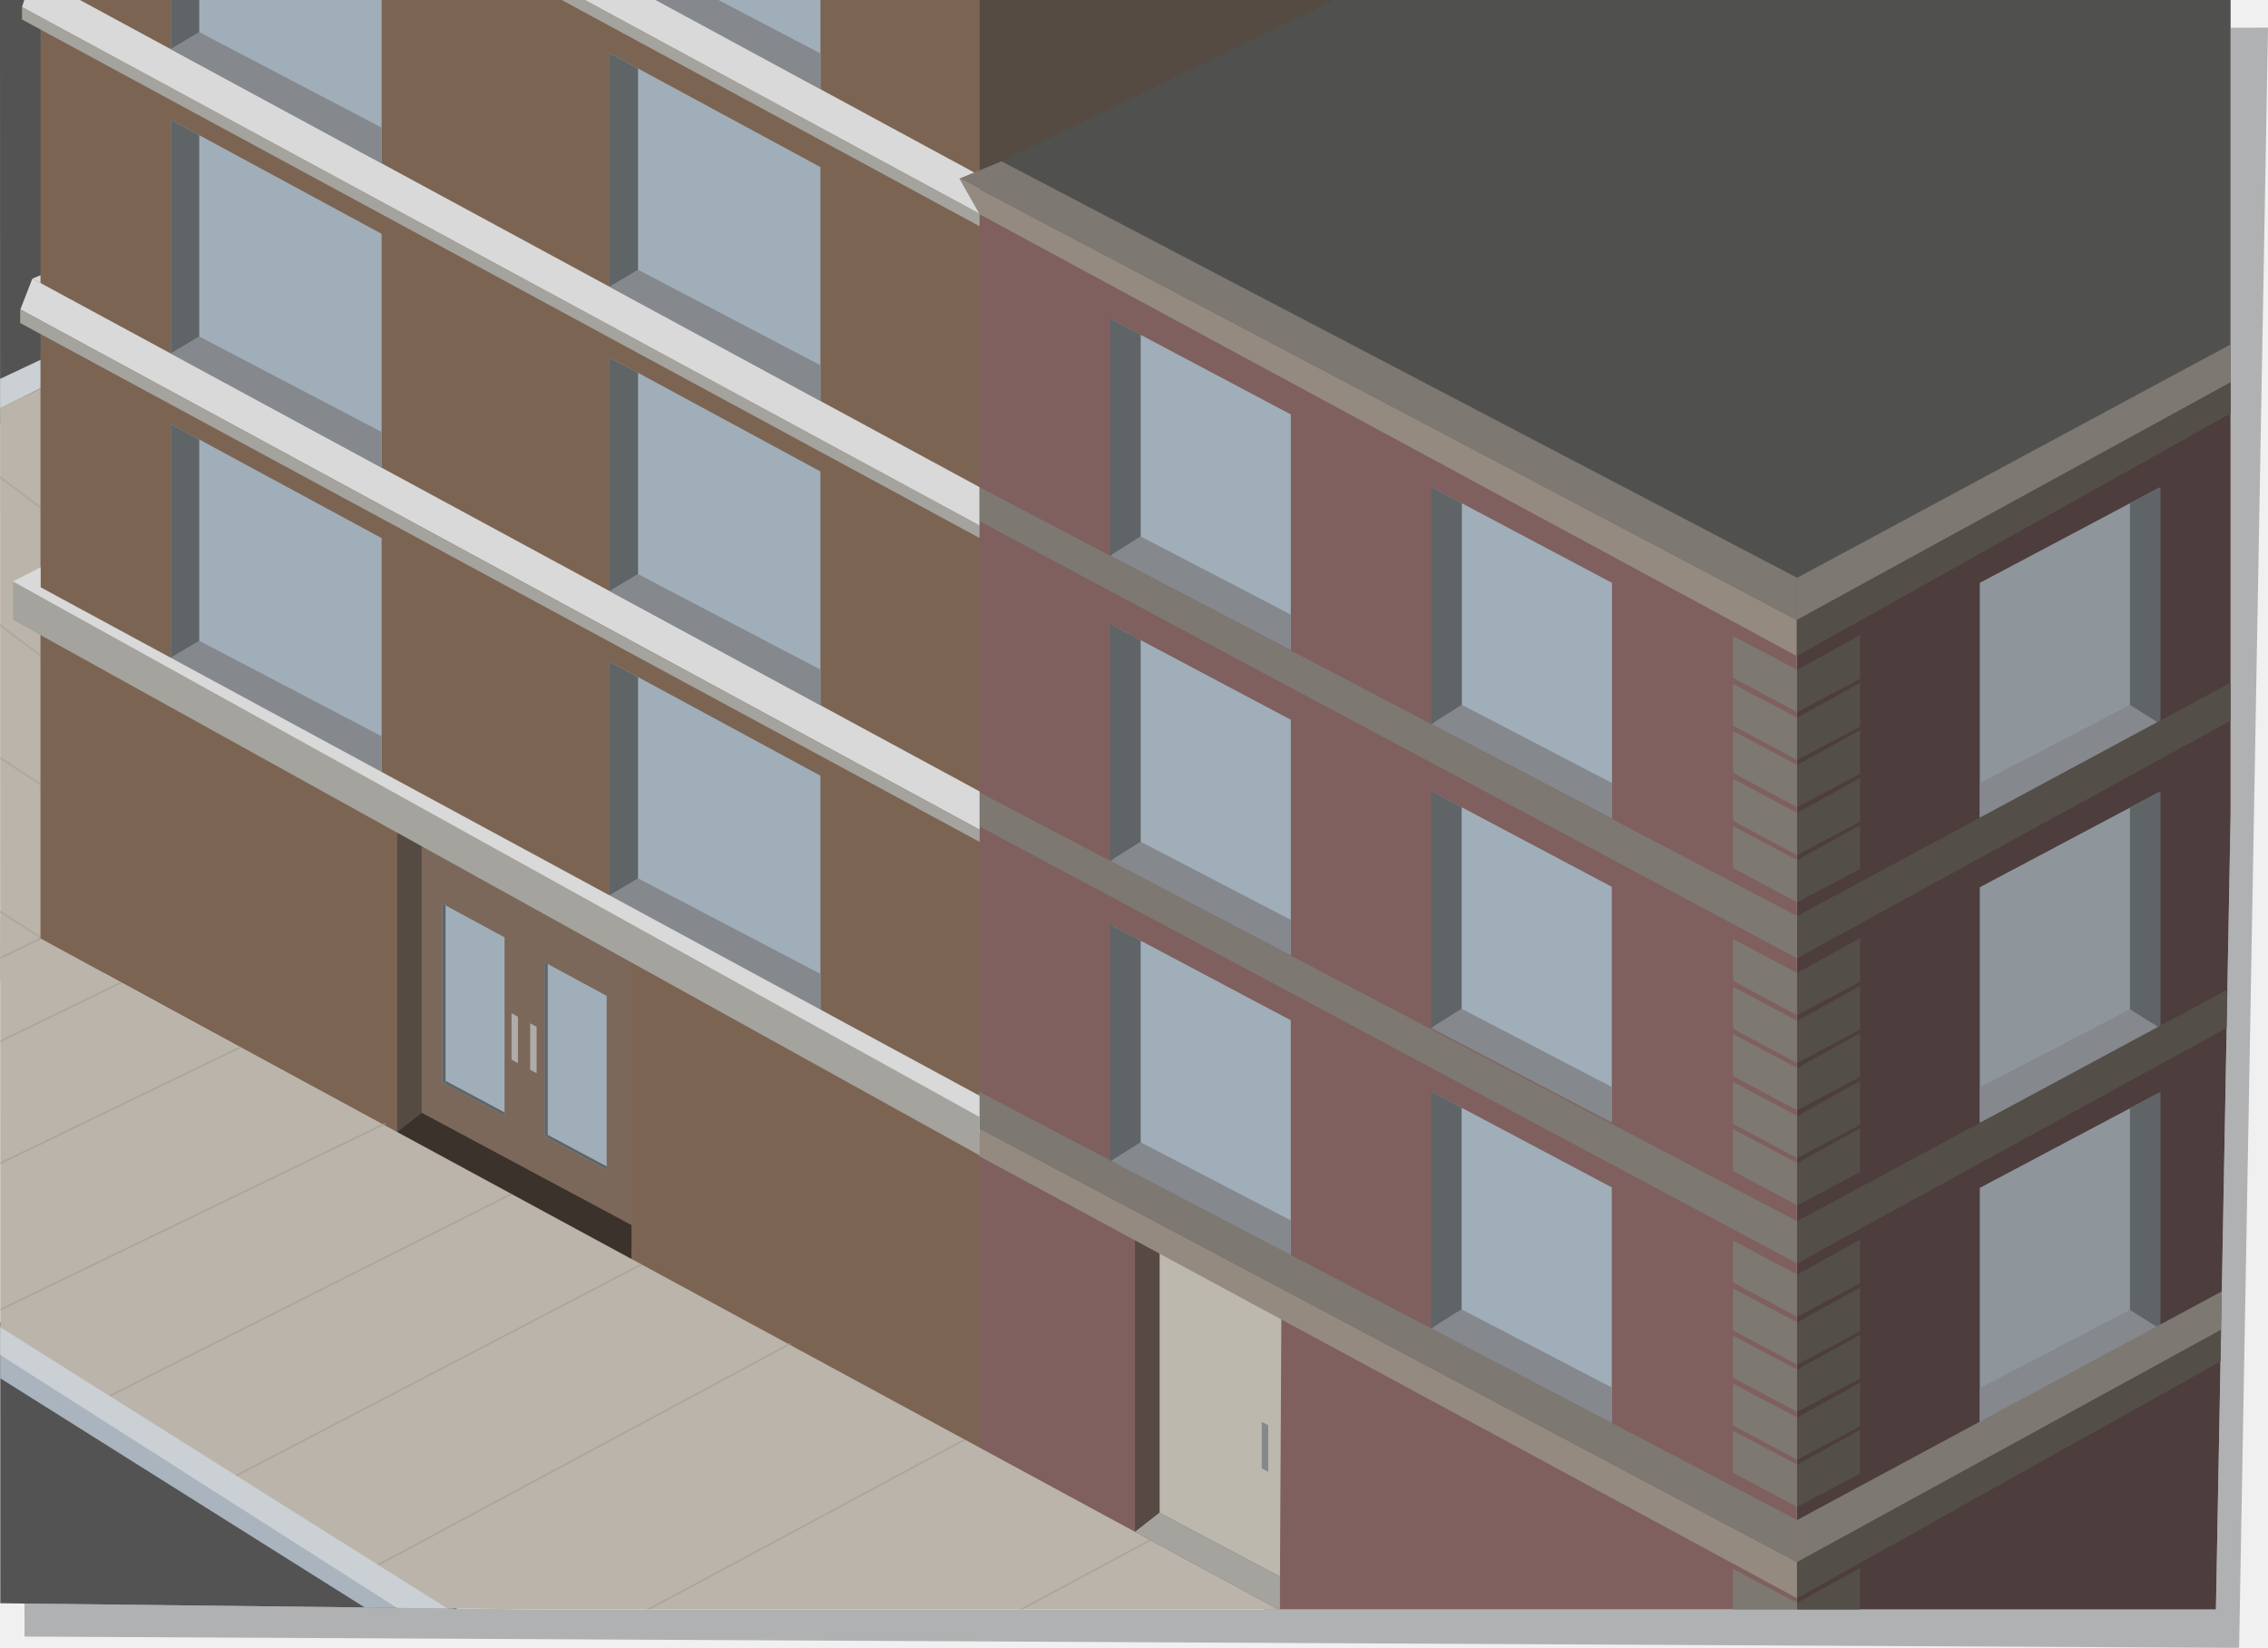
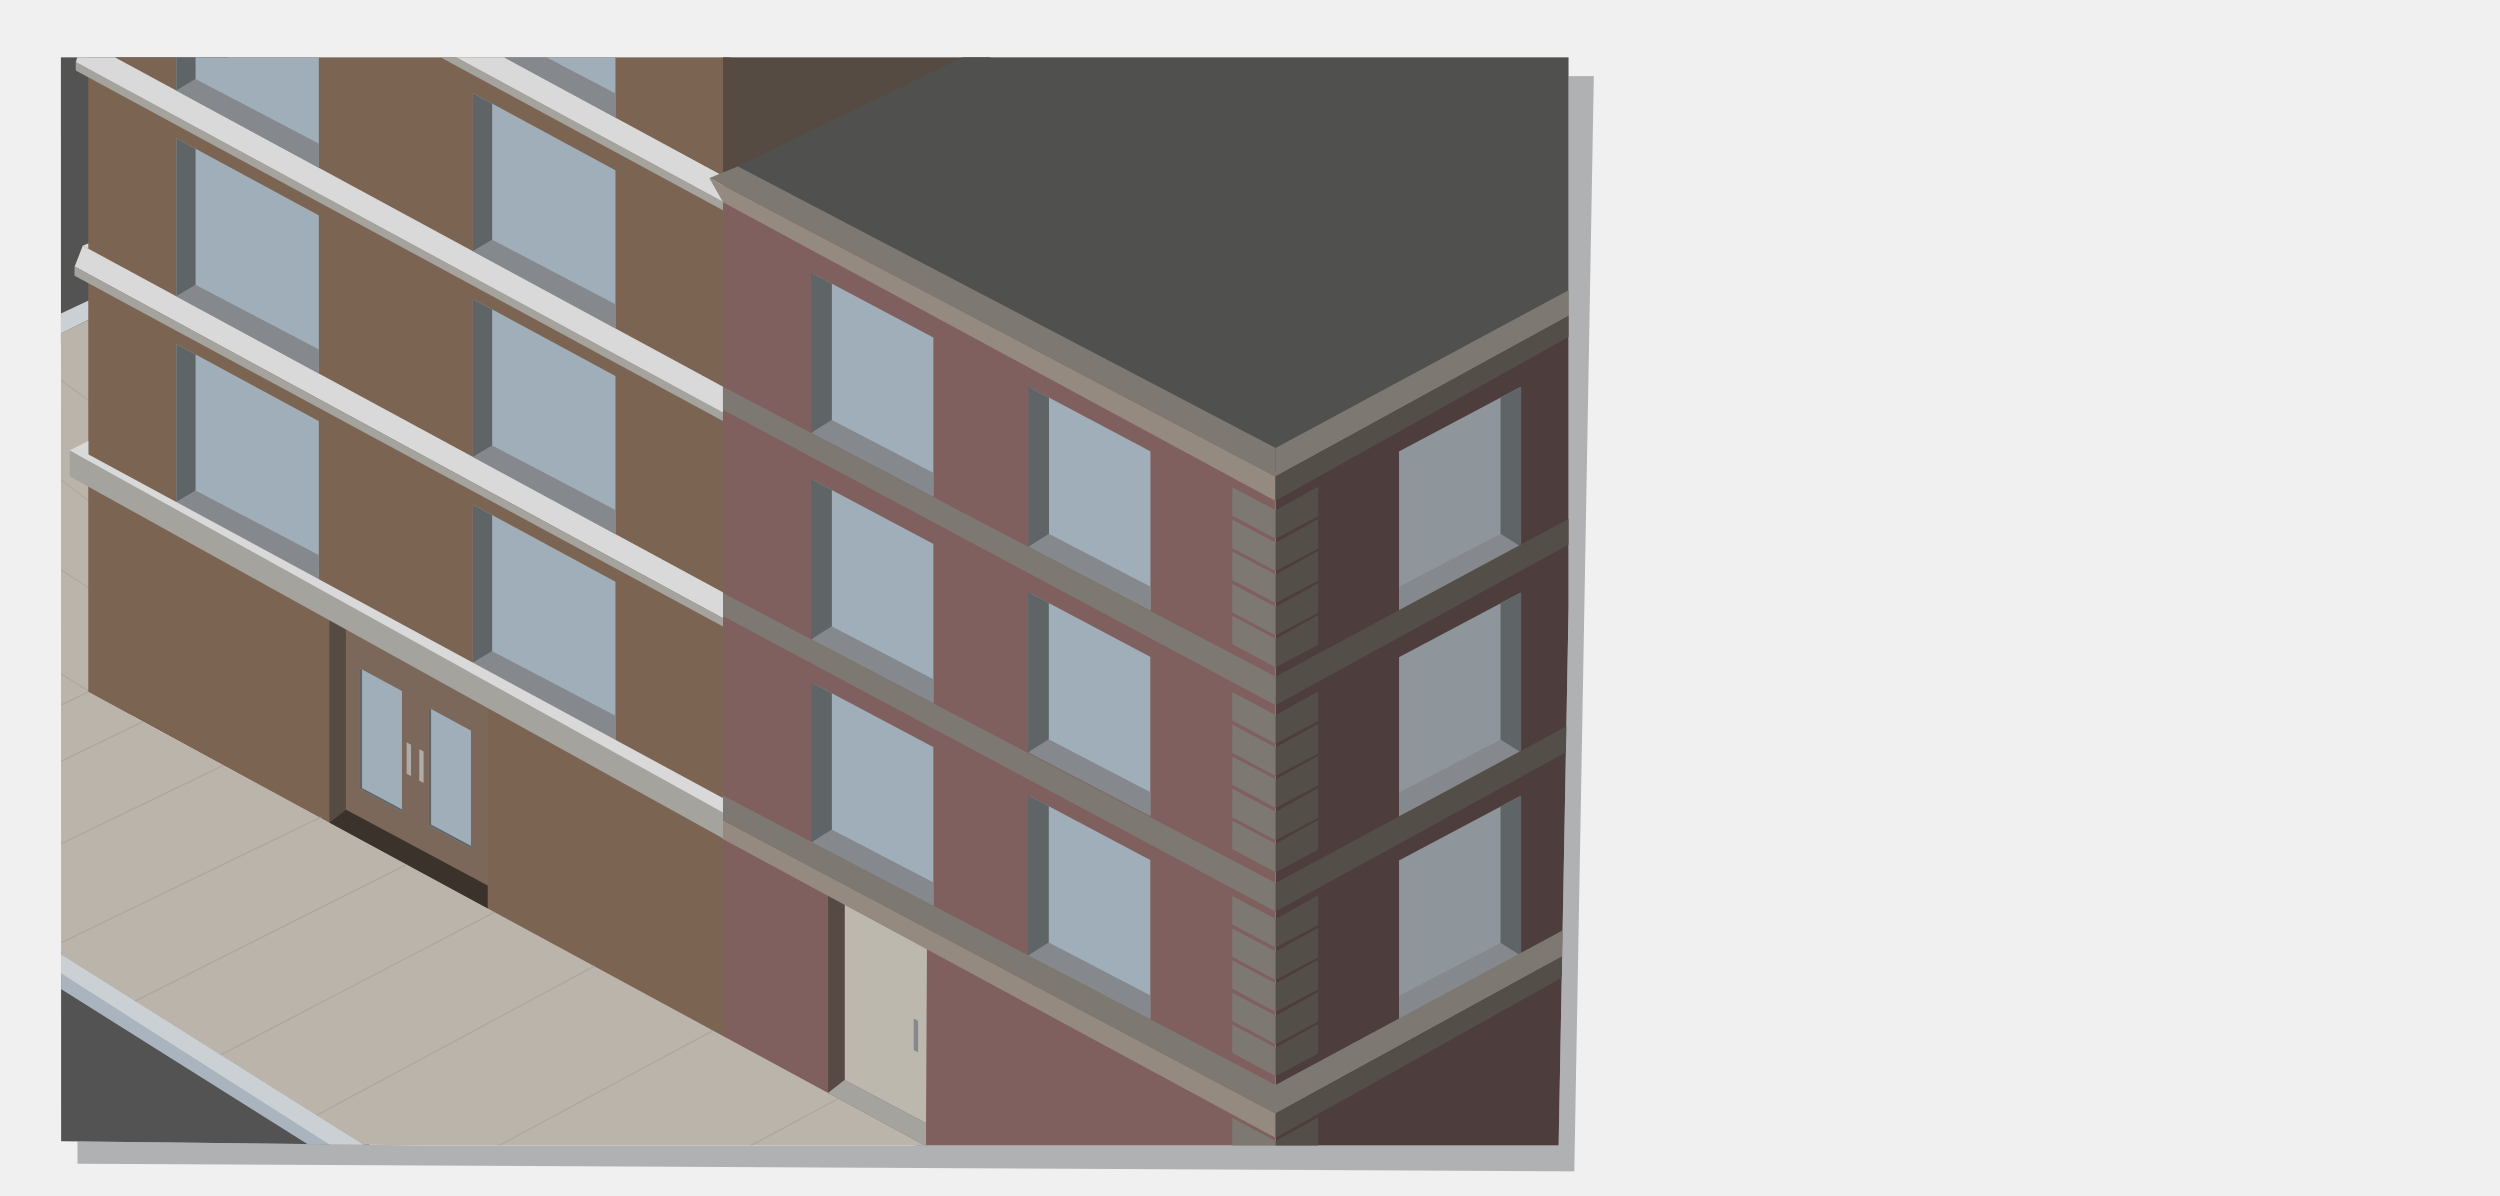
- <svg xmlns="http://www.w3.org/2000/svg" id="Camada_2" data-name="Camada 2" viewBox="0 0 1177.29 855.57">
+ <svg xmlns="http://www.w3.org/2000/svg" id="Cena_1_-_Frame_1" data-name="Cena 1 - Frame 1" viewBox="0 0 1920 918.04">
  <defs>
    <style>
      .cls-1 {
        fill: #4d3d3d;
      }

      .cls-2 {
        fill: #a0aeb9;
      }

      .cls-3 {
        fill: #bbb4aa;
      }

      .cls-4 {
        fill: #fff;
      }

      .cls-5 {
        fill: #535353;
        stroke: #000;
      }

      .cls-6 {
        fill: #3b322b;
      }

      .cls-7 {
        fill: #85888d;
      }

      .cls-8 {
        fill: #7c6453;
      }

      .cls-9, .cls-10, .cls-11 {
        fill: none;
      }

      .cls-12 {
        fill: #534e48;
      }

      .cls-13 {
        fill: #7b685a;
      }

      .cls-14 {
        fill: #554b42;
      }

      .cls-15 {
        fill: #aab4be;
      }

      .cls-16 {
        fill: #574944;
      }

      .cls-17 {
        fill: #7f605e;
      }

      .cls-18 {
        clip-path: url(#clippath-1);
      }

      .cls-19 {
        fill: #bcb8ad;
      }

      .cls-20 {
        fill: #afb1b3;
      }

      .cls-21 {
        fill: #5f6567;
      }

      .cls-22 {
        fill: #50504e;
      }

      .cls-23 {
        fill: #8e969c;
      }

      .cls-10 {
        isolation: isolate;
        opacity: .5;
        stroke: #9d9a92;
      }

      .cls-24 {
        fill: #7d7872;
      }

      .cls-25 {
        fill: #aeaba9;
      }

      .cls-26 {
        fill: #a4a39e;
      }

      .cls-11 {
        stroke: #ada9a0;
      }

      .cls-27 {
        fill: #cbd0d4;
      }

      .cls-28 {
        clip-path: url(#clippath);
      }

      .cls-29 {
        fill: #d9d9d9;
      }

      .cls-30 {
        fill: #948a80;
      }
    </style>
    <clipPath id="clippath">
-       <polygon class="cls-9" points="0 0 1165.68 0 1150.07 845.69 .15 832.43 0 0" />
+       <polygon class="cls-9" points="46.77 44.04 1212.45 44.04 1196.84 889.73 46.93 876.48 46.77 44.04" />
    </clipPath>
    <clipPath id="clippath-1">
-       <rect class="cls-9" x="-7.61" y="-1.62" width="1165.49" height="837.28" />
+       <rect class="cls-9" x="39.16" y="42.42" width="1165.49" height="837.28" />
    </clipPath>
  </defs>
-   <g id="Cena_1_-_Frame_1" data-name="Cena 1 - Frame 1">
-     <g>
-       <polygon class="cls-20" points="12.57 17.28 1177.29 14.35 1162.29 855.57 12.72 849.72 12.57 17.28" />
-       <g class="cls-28">
-         <g class="cls-18">
-           <g>
-             <rect class="cls-4" x="-7.61" y="-1.62" width="1165.49" height="837.28" />
-             <path class="cls-5" d="M-83.26,246.33V-103.49S346.93,108.97,346.93,108.97L-83.26,246.33Z" />
-             <path class="cls-29" d="M22.06,142.5l-5.27,2.16,5.27,2.9v-5.06Z" />
-             <path class="cls-3" d="M56.81,184.27l-156.13,76.14,53.93,252.89,208.93-17.16L56.81,184.27Z" />
-             <path class="cls-11" d="M21.32,486.8l-41.13-26.02" />
-             <path class="cls-11" d="M30.99,413.8l-44.94-29.56M46.76,359.78l-76.36-57.52M60.12,292.99l-76.36-57.52" />
-             <path class="cls-5" d="M256.11,847.53H-12.14v-168.09l268.25,168.09Z" />
-             <path class="cls-15" d="M-7.73,710.66v-12.23l218.59,133.49v7.44l-19.3-3.35L-7.73,710.66Z" />
-             <path class="cls-27" d="M-37.14,230.41l79.13-39.19-11.63-8.79-54.66,25.75-12.84,22.24Z" />
-             <path class="cls-8" d="M21.02-4.47h493.4l-1.67,759.95L21.02,487.28V-4.47Z" />
-             <path class="cls-17" d="M508.53,89.18l424.3,229.51v669.46l-424.3-234.28V89.18Z" />
-             <path class="cls-1" d="M1170.79,189.07l-237.97,129.61v524.34h237.97V189.07Z" />
-             <path class="cls-3" d="M663.56,835.66L-7.61,471.88v226.46l216.41,137.32h454.76Z" />
-             <path class="cls-2" d="M88.64,220.18l109.46,59.22v121.4l-109.46-59.27v-121.35Z" />
-             <path class="cls-2" d="M316.42,343.54l109.46,59.21v121.41l-109.46-59.27v-121.35Z" />
-             <path class="cls-10" d="M-7.98,683.93l208.24-100.72M56.43,725.02l210.48-105.8M122.03,766.46l210.96-109.97M195.78,812.79l214.55-115.2M286.34,862.6l214.55-115.2M382.55,914.84l214.55-115.2M-81.75,643.58l206.79-99.99M-143.43,610.47l206.36-100.34M-185.25,587.57L21.11,487.23" />
-             <path class="cls-2" d="M316.42,185.57l109.46,59.21v121.41l-109.46-59.27v-121.35Z" />
-             <path class="cls-2" d="M316.42,27.55l109.46,59.21v121.41l-109.46-59.27V27.55Z" />
-             <path class="cls-2" d="M316.43-134.36l109.46,59.21V46.26l-109.46-59.27v-121.35Z" />
-             <path class="cls-2" d="M88.64,62.19l109.46,59.21v121.41l-109.46-59.27V62.19Z" />
-             <path class="cls-14" d="M718.71-1.99l-210.18,91.24V-1.99h210.18Z" />
-             <path class="cls-19" d="M601.9,650.6l63.23,33.83-.71,134.14-62.52-33.16v-134.82Z" />
-             <path class="cls-16" d="M589.18,643.76l12.72,6.82v134.8l-12.72,9.96v-151.58Z" />
-             <path class="cls-29" d="M16.78,144.65l491.74,266.27v19.88L10.57,160.67l6.22-16.02Z" />
-             <path class="cls-26" d="M10.48,160.57l498.04,270.22v6.34L10.48,167.72v-7.15Z" />
-             <path class="cls-26" d="M11.42,3.63l497.03,269.19v6.5L11.42,10.13V3.63Z" />
-             <path class="cls-26" d="M16.83-155.33L508.5,110.99v6.5L16.83-148.82v-6.5Z" />
-             <path class="cls-29" d="M16.77-13.39L508.45,252.92v19.9L11.45,3.64l5.33-17.03Z" />
-             <path class="cls-29" d="M16.86-175.23L508.53,91.09v19.9L16.86-155.33v-19.9Z" />
-             <path class="cls-7" d="M88.63,341.52l14.79-8.82,94.67,49.57v18.53l-109.46-59.28Z" />
-             <path class="cls-7" d="M316.42,464.88l14.79-8.82,94.67,49.57v18.53l-109.46-59.28Z" />
-             <path class="cls-7" d="M316.42,306.91l14.79-8.82,94.67,49.57v18.53l-109.46-59.28Z" />
-             <path class="cls-7" d="M316.42,148.89l14.79-8.82,94.67,49.57v18.53l-109.46-59.28Z" />
-             <path class="cls-7" d="M316.42-13.02l14.79-8.82,94.67,49.57v18.53l-109.46-59.28Z" />
-             <path class="cls-7" d="M88.64,183.53l14.79-8.82,94.67,49.57v18.53l-109.46-59.28Z" />
-             <path class="cls-21" d="M88.64,220.19l14.79,8v104.51l-14.79,8.82v-121.33Z" />
-             <path class="cls-21" d="M316.42,343.56l14.79,8v104.51l-14.79,8.82v-121.33Z" />
-             <path class="cls-2" d="M577.32,480.57l92.71,49.17v121.41l-92.71-49.22v-121.35Z" />
-             <path class="cls-7" d="M576.23,603.08l15.87-9.99,77.95,40.57v18.53l-93.82-49.11Z" />
-             <path class="cls-21" d="M576.26,479.96l15.85,8.43v104.71l-15.85,9.97v-123.1Z" />
-             <path class="cls-2" d="M577.34,324.53l92.71,49.17v121.41l-92.71-49.22v-121.35Z" />
-             <path class="cls-7" d="M576.26,447.03l15.87-9.99,77.95,40.57v18.53l-93.82-49.11Z" />
-             <path class="cls-21" d="M576.28,323.91l15.85,8.43v104.71l-15.85,9.97v-123.1Z" />
-             <path class="cls-2" d="M577.34,166.02l92.71,49.17v121.41l-92.71-49.22v-121.35Z" />
-             <path class="cls-7" d="M576.26,288.53l15.87-9.99,77.95,40.57v18.53l-93.82-49.11Z" />
-             <path class="cls-21" d="M576.28,165.4l15.85,8.43v104.71l-15.85,9.97v-123.1Z" />
-             <path class="cls-2" d="M743.93,567.32l92.72,49.17v121.41l-92.72-49.22v-121.35Z" />
-             <path class="cls-7" d="M742.85,689.83l15.87-9.99,77.95,40.57v18.53l-93.82-49.11Z" />
-             <path class="cls-21" d="M742.87,566.7l15.85,8.43v104.71l-15.85,9.97v-123.1Z" />
-             <path class="cls-2" d="M743.95,411.27l92.71,49.17v121.41l-92.71-49.22v-121.35Z" />
-             <path class="cls-7" d="M742.87,533.78l15.87-9.99,77.95,40.57v18.53l-93.82-49.11Z" />
-             <path class="cls-21" d="M742.89,410.65l15.85,8.43v104.71l-15.85,9.97v-123.1Z" />
-             <path class="cls-23" d="M1120.41,411.49l-92.72,49.17v121.41l92.72-49.22v-121.35Z" />
-             <path class="cls-7" d="M1121.49,534l-15.87-9.99-77.95,40.57v18.53l93.82-49.11Z" />
-             <path class="cls-21" d="M1121.47,410.87l-15.85,8.43v104.71l15.85,9.97v-123.1Z" />
-             <path class="cls-23" d="M1120.41,567.59l-92.72,49.17v121.41l92.72-49.22v-121.35Z" />
-             <path class="cls-7" d="M1121.49,690.1l-15.87-9.99-77.95,40.57v18.53l93.82-49.11Z" />
-             <path class="cls-21" d="M1121.47,566.98l-15.85,8.43v104.71l15.85,9.97v-123.1Z" />
-             <path class="cls-23" d="M1120.41,253.46l-92.72,49.17v121.4l92.72-49.22v-121.35Z" />
-             <path class="cls-7" d="M1121.49,375.97l-15.87-9.99-77.95,40.57v18.53l93.82-49.11Z" />
-             <path class="cls-21" d="M1121.47,252.85l-15.85,8.43v104.71l15.85,9.97v-123.1Z" />
-             <path class="cls-2" d="M744.06,253.46l92.71,49.17v121.4l-92.71-49.22v-121.35Z" />
-             <path class="cls-7" d="M742.98,375.97l15.87-9.99,77.95,40.57v18.53l-93.82-49.11Z" />
-             <path class="cls-21" d="M743,252.85l15.85,8.43v104.71l-15.85,9.97v-123.1Z" />
-             <path class="cls-21" d="M316.42,185.58l14.79,8v104.51l-14.79,8.82v-121.33Z" />
-             <path class="cls-21" d="M316.42,27.57l14.79,8v104.51l-14.79,8.82V27.57Z" />
-             <path class="cls-21" d="M88.64,62.2l14.79,8v104.51l-14.79,8.82V62.2Z" />
-             <path class="cls-2" d="M88.64-112.6l109.46,59.21V84.76L88.64,25.5V-112.6Z" />
-             <path class="cls-7" d="M88.64,25.49l14.79-8.82,94.67,49.57v18.53L88.64,25.49Z" />
-             <path class="cls-21" d="M88.64-112.59l14.79,8V16.67l-14.79,8.82V-112.59Z" />
-             <path class="cls-13" d="M218.87,437.92l53.75,29.46v139.15l-53.75-28.77v-139.84Z" />
-             <path class="cls-2" d="M229.67,469.23l32.24,17.46v92.51l-32.24-17.24v-92.74Z" />
-             <path class="cls-13" d="M272.62,466.92l55.29,29.48v139.66l-55.29-29.54v-139.6Z" />
-             <path class="cls-2" d="M282.67,499.61l32.24,17.46v90.19l-32.24-17.24v-90.42Z" />
-             <path class="cls-14" d="M206.17,429.42l12.72,6.7v141.62l-12.72,9.96v-158.28Z" />
-             <path class="cls-21" d="M229.66,469.23l1.64.86v92.76l-1.64-.88v-92.74Z" />
-             <path class="cls-21" d="M282.67,499.61l1.64.86v90.43l-1.64-.88v-90.41Z" />
-             <path class="cls-21" d="M231.3,561.18l30.63,16.39v1.68l-30.63-16.39v-1.68Z" />
-             <path class="cls-7" d="M654.96,738.2l3.35,1.81v24.14l-3.35-1.81v-24.13Z" />
-             <path class="cls-21" d="M284.32,589.22l30.63,16.39v1.68l-30.63-16.39v-1.68Z" />
-             <path class="cls-25" d="M275.21,531.3l3.35,1.81v24.14l-3.35-1.81v-24.13Z" />
-             <path class="cls-25" d="M265.53,526.06l3.35,1.81v24.12l-3.35-1.81v-24.13Z" />
-             <path class="cls-6" d="M206.18,587.69l12.7-9.94,108.93,58.31-.04,17.52-121.59-65.9Z" />
-             <path class="cls-26" d="M589.18,795.35l12.7-9.94,62.55,33.18v17.54l-75.25-40.79Z" />
-             <path class="cls-27" d="M234.84,836.77L-7.74,684.14v14.33l216.9,138.3h25.68Z" />
-             <path class="cls-22" d="M850.06-76.2L508.54,89.22l424.28,229.47,241.19-131.35-10.94-247-313.01-16.54Z" />
-             <path class="cls-30" d="M497.98,92.72l434.84,229.28v18.69L508.52,111.27l-10.54-18.56Z" />
-             <path class="cls-30" d="M497.36,580.07l435.46,231.05v18.69l-424.3-229.41-11.17-20.33Z" />
-             <path class="cls-24" d="M519.87,83.75l412.97,216.23v22.09L497.98,92.72l21.89-8.96Z" />
-             <path class="cls-24" d="M508.56,566.98l424.27,222.21v21.93l-435.46-231.04,11.19-13.11Z" />
-             <path class="cls-24" d="M508.55,411.44l424.27,222.61v21.93l-424.27-226.85v-17.69Z" />
-             <path class="cls-24" d="M899.63,814.6l33.19,17.58v21.93l-33.19-17.76v-21.75Z" />
-             <path class="cls-24" d="M899.63,742.89l33.19,17.58v21.93l-33.19-17.76v-21.75Z" />
-             <path class="cls-24" d="M899.63,586.29l33.19,17.58v21.93l-33.19-17.76v-21.75Z" />
-             <path class="cls-24" d="M899.63,428.95l33.2,17.58v21.93l-33.2-17.76v-21.75Z" />
-             <path class="cls-24" d="M899.63,718.38l33.19,17.58v21.93l-33.19-17.76v-21.75Z" />
-             <path class="cls-24" d="M899.63,561.78l33.19,17.58v21.93l-33.19-17.76v-21.75Z" />
-             <path class="cls-24" d="M899.63,404.43l33.2,17.58v21.93l-33.2-17.76v-21.75Z" />
-             <path class="cls-29" d="M16.8,302.6l491.67,266.32v19.9L6.7,301.93l10.1.67Z" />
-             <path class="cls-26" d="M6.76,301.93l501.72,278.04v19.9L6.76,321.83v-19.9Z" />
-             <path class="cls-24" d="M899.63,693.52l33.19,17.58v21.93l-33.19-17.76v-21.75Z" />
-             <path class="cls-24" d="M899.63,536.92l33.19,17.58v21.93l-33.19-17.76v-21.75Z" />
-             <path class="cls-24" d="M899.63,379.57l33.2,17.58v21.93l-33.2-17.76v-21.75Z" />
-             <path class="cls-24" d="M899.63,669l33.19,17.58v21.93l-33.19-17.76v-21.75Z" />
-             <path class="cls-24" d="M899.63,512.41l33.19,17.58v21.93l-33.19-17.76v-21.75Z" />
-             <path class="cls-24" d="M899.63,355.06l33.2,17.58v21.93l-33.2-17.76v-21.75Z" />
-             <path class="cls-24" d="M899.63,644.15l33.19,17.58v21.93l-33.19-17.76v-21.75Z" />
-             <path class="cls-24" d="M899.63,487.55l33.19,17.58v21.93l-33.19-17.76v-21.75Z" />
-             <path class="cls-24" d="M899.63,330.2l33.2,17.58v21.93l-33.2-17.76v-21.75Z" />
-             <path class="cls-24" d="M932.85,300l225-121.15v19.74l-225,123.32v-21.9Z" />
-             <path class="cls-24" d="M932.82,789.22l225-121.15v19.74l-225,123.32v-21.9Z" />
-             <path class="cls-12" d="M932.83,634.07l225-121.15v19.74l-225,123.32v-21.9Z" />
-             <path class="cls-12" d="M932.83,832.24l32.72-18.17v22.74l-32.72,17.34v-21.9Z" />
-             <path class="cls-12" d="M932.83,760.53l32.72-18.17v22.74l-32.72,17.34v-21.9Z" />
-             <path class="cls-12" d="M932.83,603.93l32.72-18.17v22.74l-32.72,17.34v-21.9Z" />
-             <path class="cls-12" d="M932.83,446.58l32.72-18.17v22.74l-32.72,17.34v-21.9Z" />
-             <path class="cls-12" d="M932.83,736.01l32.72-18.17v22.74l-32.72,17.34v-21.9Z" />
-             <path class="cls-12" d="M932.83,579.41l32.72-18.17v22.74l-32.72,17.34v-21.9Z" />
-             <path class="cls-12" d="M932.83,422.06l32.72-18.17v22.74l-32.72,17.34v-21.9Z" />
-             <path class="cls-12" d="M932.83,711.16l32.72-18.17v22.74l-32.72,17.34v-21.9Z" />
-             <path class="cls-12" d="M932.83,554.56l32.72-18.17v22.74l-32.72,17.34v-21.9Z" />
-             <path class="cls-12" d="M932.83,397.21l32.72-18.17v22.74l-32.72,17.34v-21.9Z" />
-             <path class="cls-12" d="M932.83,686.64l32.72-18.17v22.74l-32.72,17.34v-21.9Z" />
-             <path class="cls-12" d="M932.83,530.04l32.72-18.17v22.74l-32.72,17.34v-21.9Z" />
-             <path class="cls-12" d="M932.83,372.7l32.72-18.17v22.74l-32.72,17.34v-21.9Z" />
-             <path class="cls-12" d="M932.83,661.79l32.72-18.17v22.74l-32.72,17.34v-21.9Z" />
-             <path class="cls-12" d="M932.83,505.19l32.72-18.17v22.74l-32.72,17.34v-21.9Z" />
-             <path class="cls-12" d="M932.83,347.84l32.72-18.17v22.74l-32.72,17.34v-21.9Z" />
-             <path class="cls-12" d="M932.82,475.62l225-121.15v19.74l-225,123.32v-21.9Z" />
-             <path class="cls-12" d="M932.64,321.96l226.75-124.24v16.12l-226.75,126.81v-18.69Z" />
-             <path class="cls-12" d="M932.83,811.11l226.75-124.24v16.12l-226.75,126.81v-18.69Z" />
-             <path class="cls-29" d="M21.08,294.52v10.28l-14.4-2.91,14.4-7.37Z" />
-             <path class="cls-24" d="M508.54,252.99l424.27,222.61v21.93l-424.27-226.85v-17.69Z" />
-           </g>
-         </g>
+   <polygon class="cls-20" points="59.34 61.33 1224.06 58.39 1209.06 899.61 59.5 893.76 59.34 61.33" />
+   <g class="cls-28">
+     <g class="cls-18">
+       <g>
+         <rect class="cls-4" x="39.16" y="42.42" width="1165.49" height="837.28" />
+         <path class="cls-5" d="M-36.49,290.37V-59.45s430.19,212.46,430.19,212.46L-36.49,290.37Z" />
+         <path class="cls-29" d="M68.83,186.54l-5.27,2.16,5.27,2.9v-5.06Z" />
+         <path class="cls-3" d="M103.58,228.31l-156.13,76.14L1.38,557.34l208.93-17.16L103.58,228.31Z" />
+         <path class="cls-11" d="M68.09,530.84l-41.13-26.02" />
+         <path class="cls-11" d="M77.76,457.84l-44.94-29.56M93.54,403.82l-76.36-57.52M106.89,337.03l-76.36-57.52" />
+         <path class="cls-5" d="M302.88,891.57H34.63v-168.09l268.25,168.09Z" />
+         <path class="cls-15" d="M39.04,754.7v-12.23l218.59,133.49v7.44l-19.3-3.35-199.29-125.35Z" />
+         <path class="cls-27" d="M9.63,274.45l79.13-39.19-11.63-8.79-54.66,25.75-12.84,22.24Z" />
+         <path class="cls-8" d="M67.79,39.57h493.4l-1.67,759.95L67.79,531.32V39.57Z" />
+         <path class="cls-17" d="M555.3,133.22l424.3,229.51v669.46l-424.3-234.28V133.22Z" />
+         <path class="cls-1" d="M1217.56,233.11l-237.97,129.61v524.34h237.97V233.11Z" />
+         <path class="cls-3" d="M710.33,879.7L39.16,515.92v226.46l216.41,137.32h454.76Z" />
+         <path class="cls-2" d="M135.41,264.22l109.46,59.22v121.4l-109.46-59.27v-121.35Z" />
+         <path class="cls-2" d="M363.19,387.58l109.46,59.21v121.41l-109.46-59.27v-121.35Z" />
+         <path class="cls-10" d="M38.79,727.97l208.24-100.72M103.2,769.06l210.48-105.8M168.81,810.5l210.96-109.97M242.56,856.83l214.55-115.2M333.11,906.64l214.55-115.2M429.32,958.88l214.55-115.2M-34.98,687.62l206.79-99.99M-96.66,654.51l206.36-100.34M-138.47,631.61l206.36-100.34" />
+         <path class="cls-2" d="M363.2,229.61l109.46,59.21v121.41l-109.46-59.27v-121.35Z" />
+         <path class="cls-2" d="M363.2,71.59l109.46,59.21v121.41l-109.46-59.27v-121.35Z" />
+         <path class="cls-2" d="M363.2-90.32l109.46,59.21v121.4l-109.46-59.27v-121.35Z" />
+         <path class="cls-2" d="M135.41,106.23l109.46,59.21v121.41l-109.46-59.27v-121.35Z" />
+         <path class="cls-14" d="M765.48,42.05l-210.18,91.24V42.05h210.18Z" />
+         <path class="cls-19" d="M648.67,694.64l63.23,33.83-.71,134.14-62.52-33.16v-134.82Z" />
+         <path class="cls-16" d="M635.95,687.8l12.72,6.82v134.8l-12.72,9.96v-151.58Z" />
+         <path class="cls-29" d="M63.56,188.69l491.74,266.27v19.88L57.34,204.71l6.22-16.02Z" />
+         <path class="cls-26" d="M57.25,204.61l498.04,270.22v6.34L57.25,211.76v-7.15Z" />
+         <path class="cls-26" d="M58.19,47.67l497.03,269.19v6.5L58.19,54.17v-6.5Z" />
+         <path class="cls-26" d="M63.6-111.29l491.67,266.32v6.5L63.6-104.78v-6.5Z" />
+         <path class="cls-29" d="M63.55,30.65l491.67,266.32v19.9L58.22,47.68l5.33-17.03Z" />
+         <path class="cls-29" d="M63.63-131.19l491.67,266.32v19.9L63.63-111.29v-19.9Z" />
+         <path class="cls-7" d="M135.41,385.56l14.79-8.82,94.67,49.57v18.53l-109.46-59.28Z" />
+         <path class="cls-7" d="M363.19,508.92l14.79-8.82,94.67,49.57v18.53l-109.46-59.28Z" />
+         <path class="cls-7" d="M363.19,350.95l14.79-8.82,94.67,49.57v18.53l-109.46-59.28Z" />
+         <path class="cls-7" d="M363.19,192.93l14.79-8.82,94.67,49.57v18.53l-109.46-59.28Z" />
+         <path class="cls-7" d="M363.2,31.02l14.79-8.82,94.67,49.57v18.53l-109.46-59.28Z" />
+         <path class="cls-7" d="M135.41,227.57l14.79-8.82,94.67,49.57v18.53l-109.46-59.28Z" />
+         <path class="cls-21" d="M135.41,264.23l14.79,8v104.51l-14.79,8.82v-121.33Z" />
+         <path class="cls-21" d="M363.19,387.6l14.79,8v104.51l-14.79,8.82v-121.33Z" />
+         <path class="cls-2" d="M624.09,524.61l92.71,49.17v121.41l-92.71-49.22v-121.35Z" />
+         <path class="cls-7" d="M623.01,647.12l15.87-9.99,77.95,40.57v18.53l-93.82-49.11Z" />
+         <path class="cls-21" d="M623.03,524l15.85,8.43v104.71l-15.85,9.97v-123.1Z" />
+         <path class="cls-2" d="M624.11,368.57l92.71,49.17v121.41l-92.71-49.22v-121.35Z" />
+         <path class="cls-7" d="M623.03,491.08l15.87-9.99,77.95,40.57v18.53l-93.82-49.11Z" />
+         <path class="cls-21" d="M623.05,367.95l15.85,8.43v104.71l-15.85,9.97v-123.1Z" />
+         <path class="cls-2" d="M624.11,210.06l92.71,49.17v121.41l-92.71-49.22v-121.35Z" />
+         <path class="cls-7" d="M623.03,332.57l15.87-9.99,77.95,40.57v18.53l-93.82-49.11Z" />
+         <path class="cls-21" d="M623.05,209.44l15.85,8.43v104.71l-15.85,9.97v-123.1Z" />
+         <path class="cls-2" d="M790.7,611.36l92.72,49.17v121.41l-92.72-49.22v-121.35Z" />
+         <path class="cls-7" d="M789.62,733.87l15.87-9.99,77.95,40.57v18.53l-93.82-49.11Z" />
+         <path class="cls-21" d="M789.64,610.74l15.85,8.43v104.71l-15.85,9.97v-123.1Z" />
+         <path class="cls-2" d="M790.72,455.31l92.71,49.17v121.41l-92.71-49.22v-121.35Z" />
+         <path class="cls-7" d="M789.64,577.82l15.87-9.99,77.95,40.57v18.53l-93.82-49.11Z" />
+         <path class="cls-21" d="M789.66,454.7l15.85,8.43v104.71l-15.85,9.97v-123.1Z" />
+         <path class="cls-23" d="M1167.18,455.53l-92.72,49.17v121.41l92.72-49.22v-121.35Z" />
+         <path class="cls-7" d="M1168.26,578.04l-15.87-9.99-77.95,40.57v18.53l93.82-49.11Z" />
+         <path class="cls-21" d="M1168.24,454.91l-15.85,8.43v104.71l15.85,9.97v-123.1Z" />
+         <path class="cls-23" d="M1167.18,611.63l-92.72,49.17v121.41l92.72-49.22v-121.35Z" />
+         <path class="cls-7" d="M1168.26,734.14l-15.87-9.99-77.95,40.57v18.53l93.82-49.11Z" />
+         <path class="cls-21" d="M1168.24,611.02l-15.85,8.43v104.71l15.85,9.97v-123.1Z" />
+         <path class="cls-23" d="M1167.18,297.5l-92.72,49.17v121.4l92.72-49.22v-121.35Z" />
+         <path class="cls-7" d="M1168.26,420.01l-15.87-9.99-77.95,40.57v18.53l93.82-49.11Z" />
+         <path class="cls-21" d="M1168.24,296.89l-15.85,8.43v104.71l15.85,9.97v-123.1Z" />
+         <path class="cls-2" d="M790.84,297.5l92.71,49.17v121.4l-92.71-49.22v-121.35Z" />
+         <path class="cls-7" d="M789.76,420.01l15.87-9.99,77.95,40.57v18.53l-93.82-49.11Z" />
+         <path class="cls-21" d="M789.78,296.89l15.85,8.43v104.71l-15.85,9.97v-123.1Z" />
+         <path class="cls-21" d="M363.2,229.62l14.79,8v104.51l-14.79,8.82v-121.33Z" />
+         <path class="cls-21" d="M363.2,71.61l14.79,8v104.51l-14.79,8.82v-121.33Z" />
+         <path class="cls-21" d="M135.41,106.24l14.79,8v104.51l-14.79,8.82v-121.33Z" />
+         <path class="cls-2" d="M135.41-68.56L244.87-9.34v138.15l-109.46-59.27V-68.56Z" />
+         <path class="cls-7" d="M135.41,69.53l14.79-8.82,94.67,49.57v18.53l-109.46-59.28Z" />
+         <path class="cls-21" d="M135.41-68.54l14.79,8V60.71l-14.79,8.82V-68.54Z" />
+         <path class="cls-13" d="M265.64,481.96l53.75,29.46v139.15l-53.75-28.77v-139.84Z" />
+         <path class="cls-2" d="M276.45,513.27l32.24,17.46v92.51l-32.24-17.24v-92.74Z" />
+         <path class="cls-13" d="M319.39,510.97l55.29,29.48v139.66l-55.29-29.54v-139.6Z" />
+         <path class="cls-2" d="M329.44,543.65l32.24,17.46v90.19l-32.24-17.24v-90.42Z" />
+         <path class="cls-14" d="M252.94,473.46l12.72,6.7v141.62l-12.72,9.96v-158.28Z" />
+         <path class="cls-21" d="M276.43,513.27l1.64.86v92.76l-1.64-.88v-92.74Z" />
+         <path class="cls-21" d="M329.44,543.65l1.64.86v90.43l-1.64-.88v-90.41Z" />
+         <path class="cls-21" d="M278.07,605.22l30.63,16.39v1.68l-30.63-16.39v-1.68Z" />
+         <path class="cls-7" d="M701.73,782.24l3.35,1.81v24.14l-3.35-1.81v-24.13Z" />
+         <path class="cls-21" d="M331.09,633.26l30.63,16.39v1.68l-30.63-16.39v-1.68Z" />
+         <path class="cls-25" d="M321.98,575.34l3.35,1.81v24.14l-3.35-1.81v-24.13Z" />
+         <path class="cls-25" d="M312.3,570.11l3.35,1.81v24.12l-3.35-1.81v-24.13Z" />
+         <path class="cls-6" d="M252.95,631.73l12.7-9.94,108.93,58.31-.04,17.52-121.59-65.9Z" />
+         <path class="cls-26" d="M635.95,839.39l12.7-9.94,62.55,33.18v17.54l-75.25-40.79Z" />
+         <path class="cls-27" d="M281.61,880.81l-242.58-152.63v14.33l216.9,138.3h25.68Z" />
+         <path class="cls-22" d="M896.83-32.16l-341.52,165.42,424.28,229.47,241.19-131.35-10.94-247-313.01-16.54Z" />
+         <path class="cls-30" d="M544.75,136.76l434.84,229.28v18.69l-424.3-229.41-10.54-18.56Z" />
+         <path class="cls-30" d="M544.14,624.11l435.46,231.05v18.69l-424.3-229.41-11.17-20.33Z" />
+         <path class="cls-24" d="M566.64,127.79l412.97,216.23v22.09l-434.86-229.36,21.89-8.96Z" />
+         <path class="cls-24" d="M555.33,611.02l424.27,222.21v21.93l-435.46-231.04,11.19-13.11Z" />
+         <path class="cls-24" d="M555.33,455.49l424.27,222.61v21.93l-424.27-226.85v-17.69Z" />
+         <path class="cls-24" d="M946.4,858.64l33.19,17.58v21.93l-33.19-17.76v-21.75Z" />
+         <path class="cls-24" d="M946.4,786.93l33.19,17.58v21.93l-33.19-17.76v-21.75Z" />
+         <path class="cls-24" d="M946.4,630.33l33.19,17.58v21.93l-33.19-17.76v-21.75Z" />
+         <path class="cls-24" d="M946.4,472.99l33.2,17.58v21.93l-33.2-17.76v-21.75Z" />
+         <path class="cls-24" d="M946.4,762.42l33.19,17.58v21.93l-33.19-17.76v-21.75Z" />
+         <path class="cls-24" d="M946.4,605.82l33.19,17.58v21.93l-33.19-17.76v-21.75Z" />
+         <path class="cls-24" d="M946.4,448.47l33.2,17.58v21.93l-33.2-17.76v-21.75Z" />
+         <path class="cls-29" d="M63.57,346.64l491.67,266.32v19.9L53.47,345.97l10.1.67Z" />
+         <path class="cls-26" d="M53.53,345.97l501.72,278.04v19.9L53.53,365.87v-19.9Z" />
+         <path class="cls-24" d="M946.4,737.56l33.19,17.58v21.93l-33.19-17.76v-21.75Z" />
+         <path class="cls-24" d="M946.4,580.96l33.19,17.58v21.93l-33.19-17.76v-21.75Z" />
+         <path class="cls-24" d="M946.4,423.62l33.2,17.58v21.93l-33.2-17.76v-21.75Z" />
+         <path class="cls-24" d="M946.4,713.05l33.19,17.58v21.93l-33.19-17.76v-21.75Z" />
+         <path class="cls-24" d="M946.4,556.45l33.19,17.58v21.93l-33.19-17.76v-21.75Z" />
+         <path class="cls-24" d="M946.4,399.1l33.2,17.58v21.93l-33.2-17.76v-21.75Z" />
+         <path class="cls-24" d="M946.4,688.19l33.19,17.58v21.93l-33.19-17.76v-21.75Z" />
+         <path class="cls-24" d="M946.4,531.59l33.19,17.58v21.93l-33.19-17.76v-21.75Z" />
+         <path class="cls-24" d="M946.4,374.24l33.2,17.58v21.93l-33.2-17.76v-21.75Z" />
+         <path class="cls-24" d="M979.62,344.04l225-121.15v19.74l-225,123.32v-21.9Z" />
+         <path class="cls-24" d="M979.59,833.26l225-121.15v19.74l-225,123.32v-21.9Z" />
+         <path class="cls-12" d="M979.6,678.11l225-121.15v19.74l-225,123.32v-21.9Z" />
+         <path class="cls-12" d="M979.6,876.28l32.72-18.17v22.74l-32.72,17.34v-21.9Z" />
+         <path class="cls-12" d="M979.6,804.57l32.72-18.17v22.74l-32.72,17.34v-21.9Z" />
+         <path class="cls-12" d="M979.6,647.97l32.72-18.17v22.74l-32.72,17.34v-21.9Z" />
+         <path class="cls-12" d="M979.6,490.62l32.72-18.17v22.74l-32.72,17.34v-21.9Z" />
+         <path class="cls-12" d="M979.6,780.05l32.72-18.17v22.74l-32.72,17.34v-21.9Z" />
+         <path class="cls-12" d="M979.6,623.45l32.72-18.17v22.74l-32.72,17.34v-21.9Z" />
+         <path class="cls-12" d="M979.6,466.11l32.72-18.17v22.74l-32.72,17.34v-21.9Z" />
+         <path class="cls-12" d="M979.6,755.2l32.72-18.17v22.74l-32.72,17.34v-21.9Z" />
+         <path class="cls-12" d="M979.6,598.6l32.72-18.17v22.74l-32.72,17.34v-21.9Z" />
+         <path class="cls-12" d="M979.6,441.25l32.72-18.17v22.74l-32.72,17.34v-21.9Z" />
+         <path class="cls-12" d="M979.6,730.68l32.72-18.17v22.74l-32.72,17.34v-21.9Z" />
+         <path class="cls-12" d="M979.6,574.08l32.72-18.17v22.74l-32.72,17.34v-21.9Z" />
+         <path class="cls-12" d="M979.6,416.74l32.72-18.17v22.74l-32.72,17.34v-21.9Z" />
+         <path class="cls-12" d="M979.6,705.83l32.72-18.17v22.74l-32.72,17.34v-21.9Z" />
+         <path class="cls-12" d="M979.6,549.23l32.72-18.17v22.74l-32.72,17.34v-21.9Z" />
+         <path class="cls-12" d="M979.6,391.88l32.72-18.17v22.74l-32.72,17.34v-21.9Z" />
+         <path class="cls-12" d="M979.59,519.66l225-121.15v19.74l-225,123.32v-21.9Z" />
+         <path class="cls-12" d="M979.41,366l226.75-124.24v16.12l-226.75,126.81v-18.69Z" />
+         <path class="cls-12" d="M979.6,855.15l226.75-124.24v16.12l-226.75,126.81v-18.69Z" />
+         <path class="cls-29" d="M67.85,338.56v10.28l-14.4-2.91,14.4-7.37Z" />
+         <path class="cls-24" d="M555.31,297.03l424.27,222.61v21.93l-424.27-226.85v-17.69Z" />
      </g>
    </g>
  </g>
</svg>
